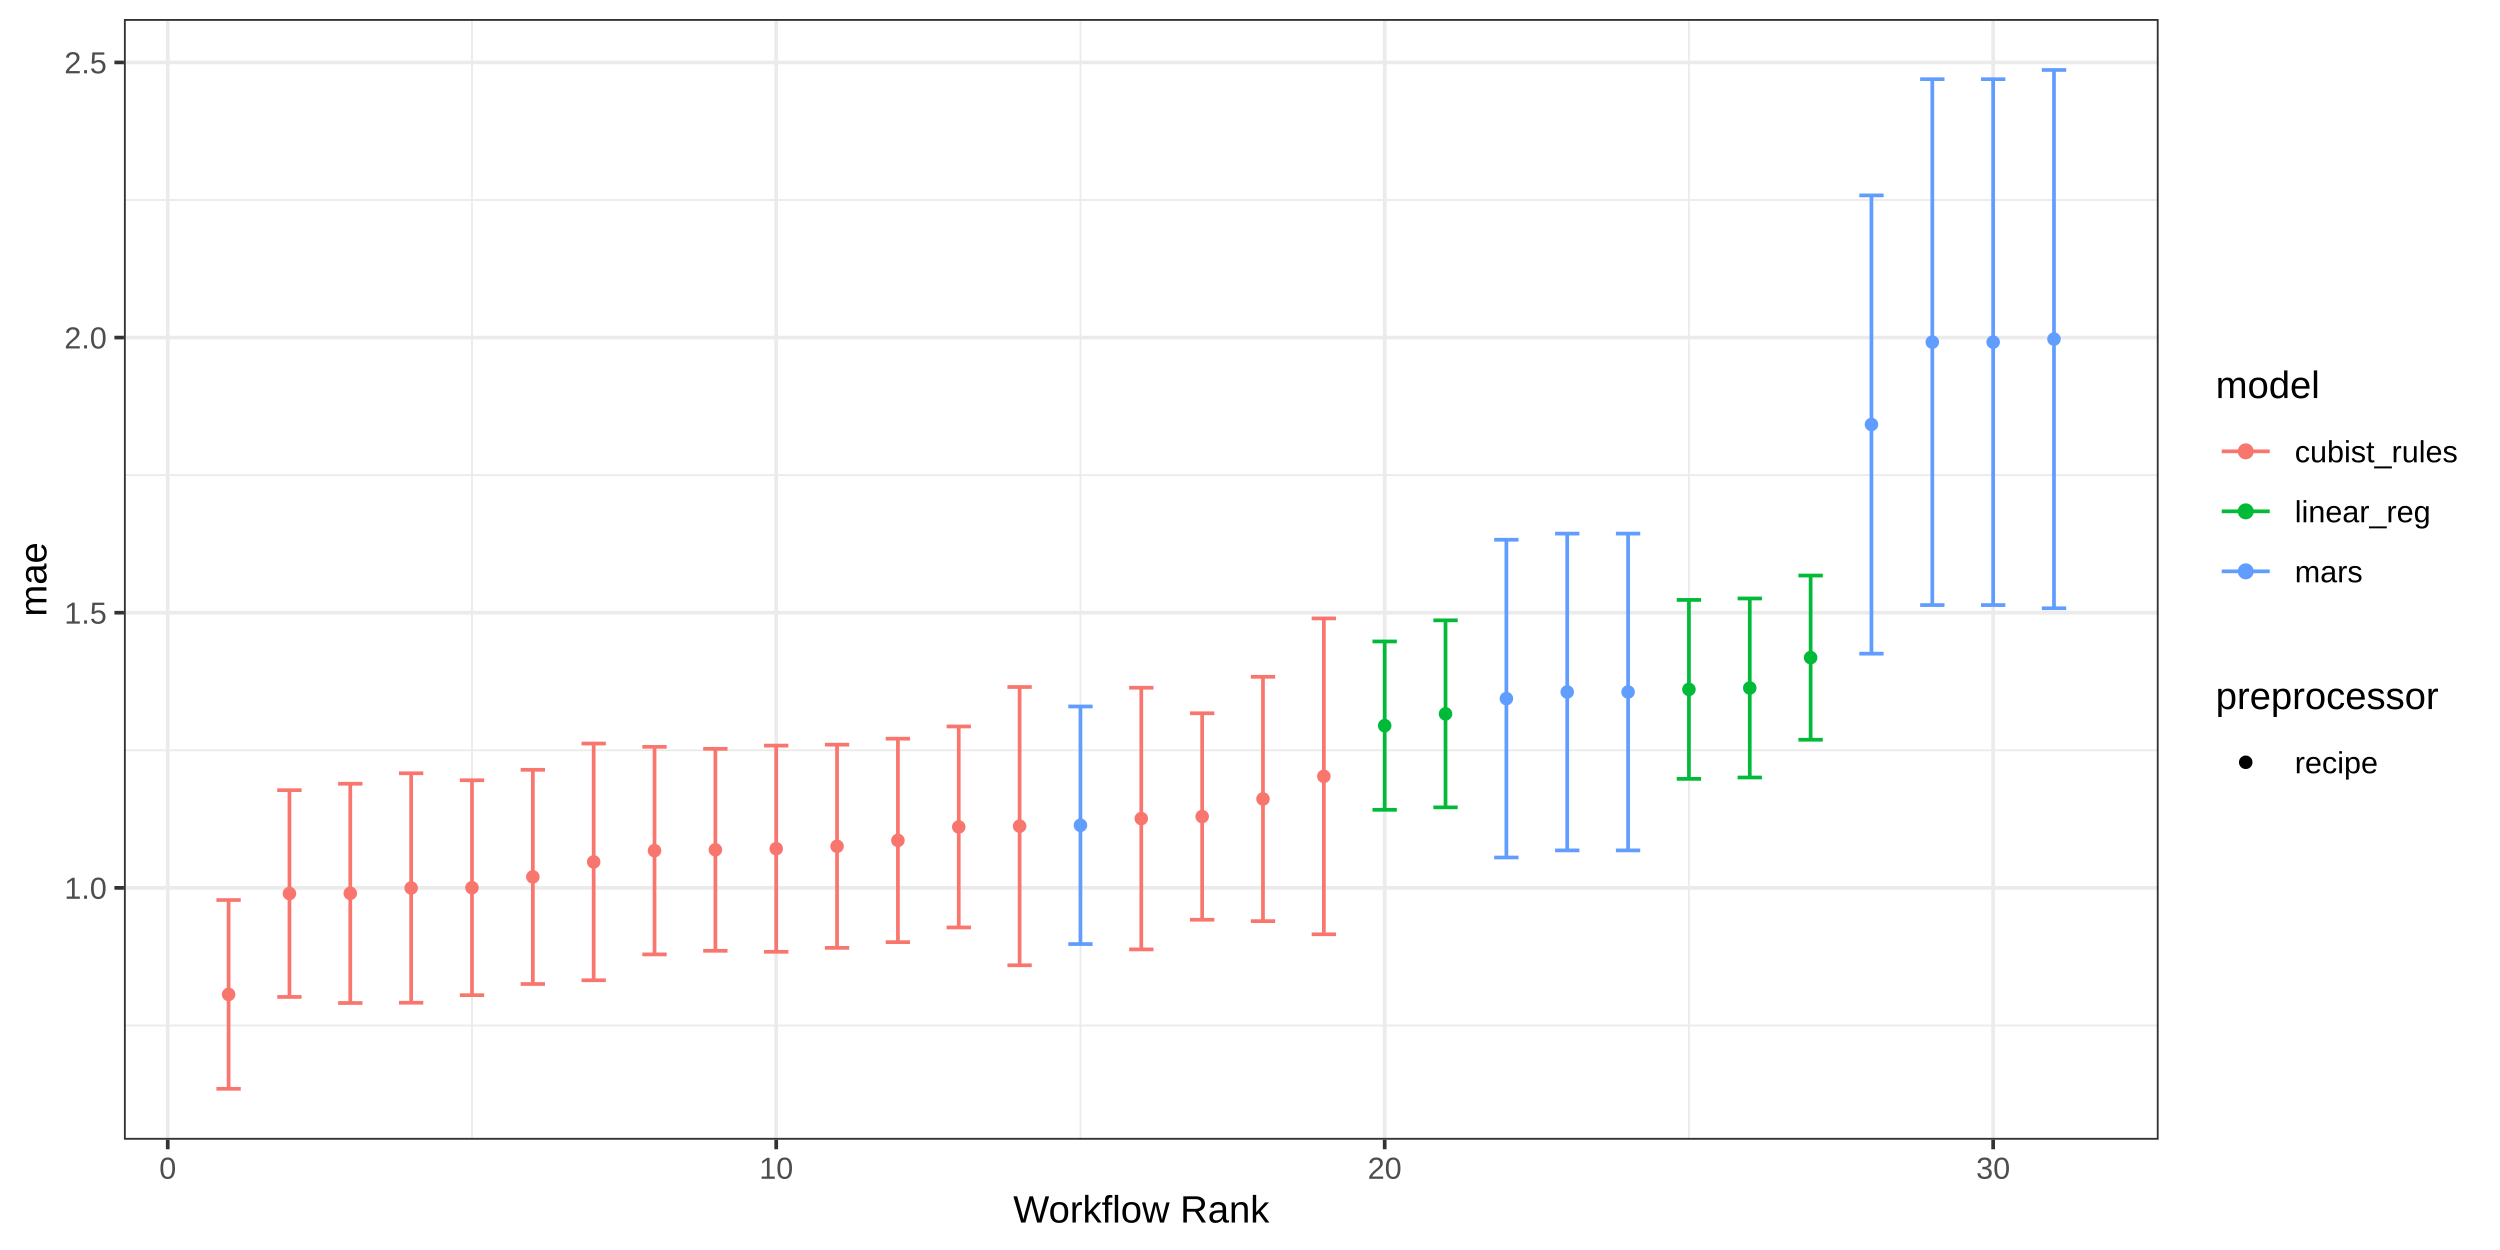
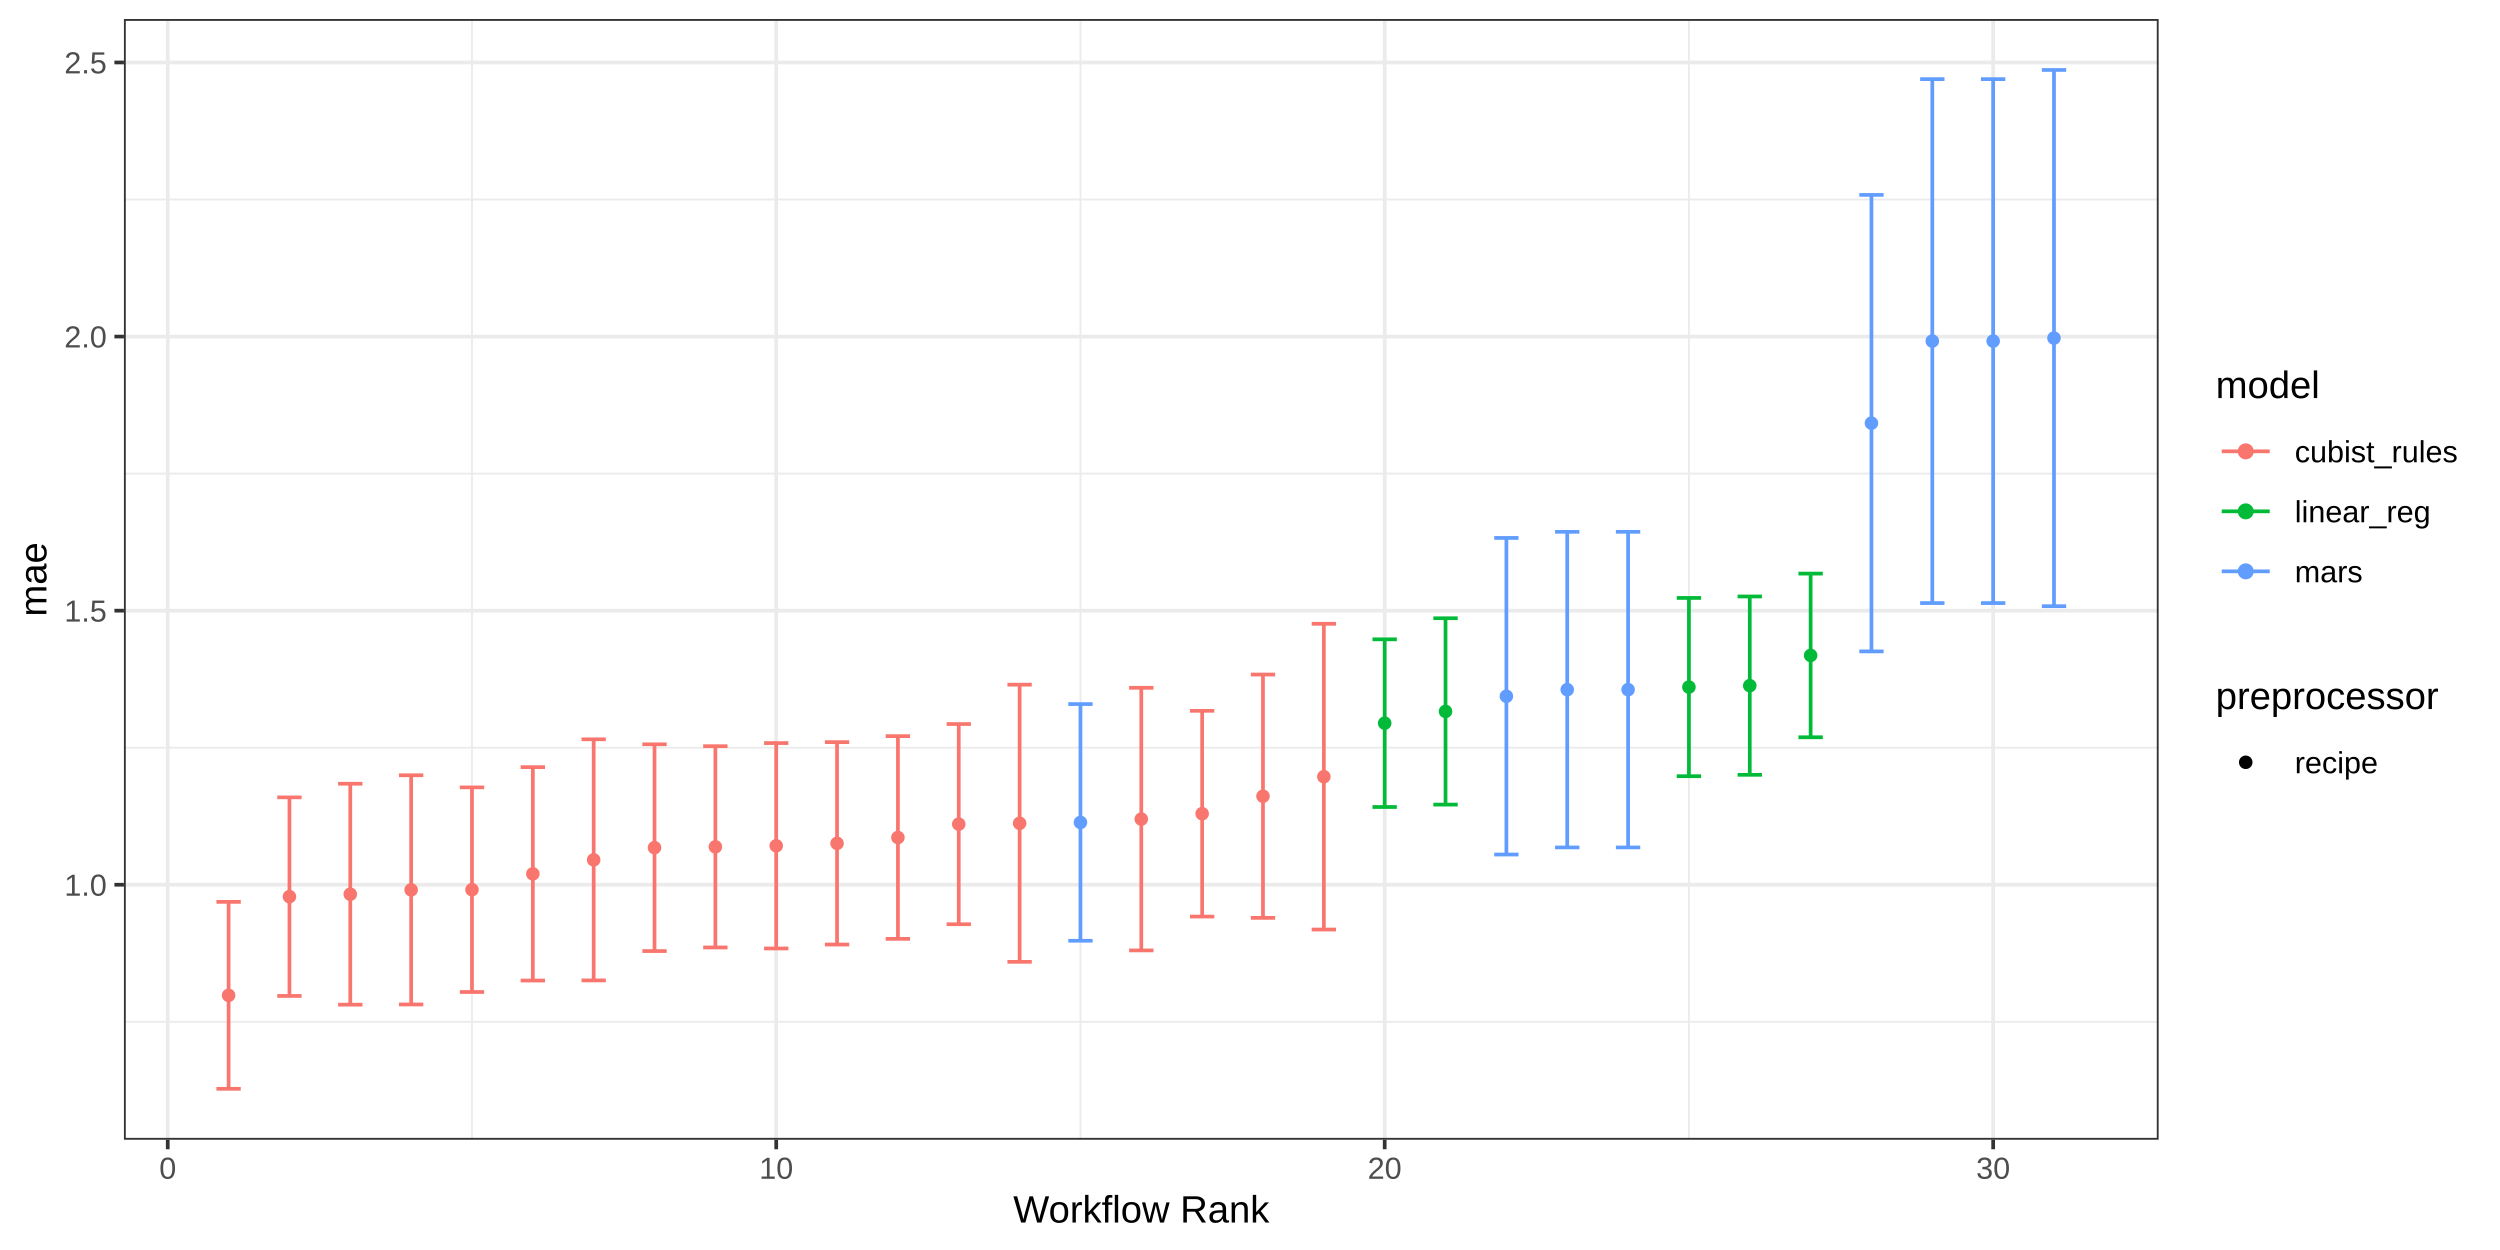
<svg xmlns="http://www.w3.org/2000/svg" class="svglite" width="720.00pt" height="360.00pt" viewBox="0 0 720.00 360.00">
  <defs>
    <style type="text/css">
    .svglite line, .svglite polyline, .svglite polygon, .svglite path, .svglite rect, .svglite circle {
      fill: none;
      stroke: #000000;
      stroke-linecap: round;
      stroke-linejoin: round;
      stroke-miterlimit: 10.00;
    }
    .svglite text {
      white-space: pre;
    }
  </style>
  </defs>
  <rect width="100%" height="100%" style="stroke: none; fill: #FFFFFF;" />
  <defs>
    <clipPath id="cpMC4wMHw3MjAuMDB8MC4wMHwzNjAuMDA=">
      <rect x="0.00" y="0.00" width="720.00" height="360.00" />
    </clipPath>
  </defs>
  <g clip-path="url(#cpMC4wMHw3MjAuMDB8MC4wMHwzNjAuMDA=)">
    <rect x="0.00" y="0.00" width="720.00" height="360.00" style="stroke-width: 1.07; stroke: #FFFFFF; fill: #FFFFFF;" />
  </g>
  <defs>
    <clipPath id="cpMzUuNjl8NjIxLjY5fDUuNDh8MzI4LjI1">
      <rect x="35.69" y="5.48" width="586.00" height="322.77" />
    </clipPath>
  </defs>
  <g clip-path="url(#cpMzUuNjl8NjIxLjY5fDUuNDh8MzI4LjI1)">
    <rect x="35.69" y="5.48" width="586.00" height="322.77" style="stroke-width: 1.07; stroke: none; fill: #FFFFFF;" />
-     <polyline points="35.69,295.33 621.69,295.33 " style="stroke-width: 0.53; stroke: #EBEBEB; stroke-linecap: butt;" />
-     <polyline points="35.69,216.08 621.69,216.08 " style="stroke-width: 0.53; stroke: #EBEBEB; stroke-linecap: butt;" />
-     <polyline points="35.69,136.84 621.69,136.84 " style="stroke-width: 0.53; stroke: #EBEBEB; stroke-linecap: butt;" />
-     <polyline points="35.69,57.60 621.69,57.60 " style="stroke-width: 0.53; stroke: #EBEBEB; stroke-linecap: butt;" />
+     <polyline points="35.69,294.29 621.69,294.29 " style="stroke-width: 0.53; stroke: #EBEBEB; stroke-linecap: butt;" />
+     <polyline points="35.69,215.34 621.69,215.34 " style="stroke-width: 0.53; stroke: #EBEBEB; stroke-linecap: butt;" />
+     <polyline points="35.69,136.40 621.69,136.40 " style="stroke-width: 0.53; stroke: #EBEBEB; stroke-linecap: butt;" />
+     <polyline points="35.69,57.46 621.69,57.46 " style="stroke-width: 0.53; stroke: #EBEBEB; stroke-linecap: butt;" />
    <polyline points="135.93,328.25 135.93,5.48 " style="stroke-width: 0.53; stroke: #EBEBEB; stroke-linecap: butt;" />
    <polyline points="311.17,328.25 311.17,5.48 " style="stroke-width: 0.53; stroke: #EBEBEB; stroke-linecap: butt;" />
    <polyline points="486.41,328.25 486.41,5.48 " style="stroke-width: 0.53; stroke: #EBEBEB; stroke-linecap: butt;" />
-     <polyline points="35.69,255.70 621.69,255.70 " style="stroke-width: 1.07; stroke: #EBEBEB; stroke-linecap: butt;" />
-     <polyline points="35.69,176.46 621.69,176.46 " style="stroke-width: 1.07; stroke: #EBEBEB; stroke-linecap: butt;" />
-     <polyline points="35.69,97.22 621.69,97.22 " style="stroke-width: 1.07; stroke: #EBEBEB; stroke-linecap: butt;" />
-     <polyline points="35.69,17.98 621.69,17.98 " style="stroke-width: 1.07; stroke: #EBEBEB; stroke-linecap: butt;" />
+     <polyline points="35.69,254.81 621.69,254.81 " style="stroke-width: 1.07; stroke: #EBEBEB; stroke-linecap: butt;" />
+     <polyline points="35.69,175.87 621.69,175.87 " style="stroke-width: 1.07; stroke: #EBEBEB; stroke-linecap: butt;" />
+     <polyline points="35.69,96.93 621.69,96.93 " style="stroke-width: 1.07; stroke: #EBEBEB; stroke-linecap: butt;" />
+     <polyline points="35.69,17.99 621.69,17.99 " style="stroke-width: 1.07; stroke: #EBEBEB; stroke-linecap: butt;" />
    <polyline points="48.31,328.25 48.31,5.48 " style="stroke-width: 1.07; stroke: #EBEBEB; stroke-linecap: butt;" />
    <polyline points="223.55,328.25 223.55,5.48 " style="stroke-width: 1.07; stroke: #EBEBEB; stroke-linecap: butt;" />
    <polyline points="398.79,328.25 398.79,5.48 " style="stroke-width: 1.07; stroke: #EBEBEB; stroke-linecap: butt;" />
    <polyline points="574.03,328.25 574.03,5.48 " style="stroke-width: 1.07; stroke: #EBEBEB; stroke-linecap: butt;" />
-     <circle cx="65.84" cy="286.39" r="1.95" style="stroke-width: 0.71; stroke: none; fill: #F8766D;" />
-     <circle cx="83.36" cy="257.34" r="1.95" style="stroke-width: 0.71; stroke: none; fill: #F8766D;" />
-     <circle cx="100.88" cy="257.28" r="1.95" style="stroke-width: 0.71; stroke: none; fill: #F8766D;" />
-     <circle cx="118.41" cy="255.74" r="1.95" style="stroke-width: 0.71; stroke: none; fill: #F8766D;" />
-     <circle cx="135.93" cy="255.66" r="1.95" style="stroke-width: 0.71; stroke: none; fill: #F8766D;" />
-     <circle cx="153.46" cy="252.54" r="1.95" style="stroke-width: 0.71; stroke: none; fill: #F8766D;" />
-     <circle cx="170.98" cy="248.23" r="1.95" style="stroke-width: 0.71; stroke: none; fill: #F8766D;" />
-     <circle cx="188.50" cy="244.98" r="1.95" style="stroke-width: 0.71; stroke: none; fill: #F8766D;" />
-     <circle cx="206.03" cy="244.74" r="1.95" style="stroke-width: 0.71; stroke: none; fill: #F8766D;" />
-     <circle cx="223.55" cy="244.43" r="1.95" style="stroke-width: 0.71; stroke: none; fill: #F8766D;" />
-     <circle cx="241.07" cy="243.73" r="1.95" style="stroke-width: 0.71; stroke: none; fill: #F8766D;" />
-     <circle cx="258.60" cy="242.04" r="1.95" style="stroke-width: 0.71; stroke: none; fill: #F8766D;" />
-     <circle cx="276.12" cy="238.17" r="1.95" style="stroke-width: 0.71; stroke: none; fill: #F8766D;" />
-     <circle cx="293.65" cy="237.93" r="1.95" style="stroke-width: 0.71; stroke: none; fill: #F8766D;" />
-     <circle cx="311.17" cy="237.68" r="1.95" style="stroke-width: 0.71; stroke: none; fill: #619CFF;" />
-     <circle cx="328.69" cy="235.75" r="1.95" style="stroke-width: 0.71; stroke: none; fill: #F8766D;" />
-     <circle cx="346.22" cy="235.16" r="1.95" style="stroke-width: 0.71; stroke: none; fill: #F8766D;" />
-     <circle cx="363.74" cy="230.10" r="1.95" style="stroke-width: 0.71; stroke: none; fill: #F8766D;" />
-     <circle cx="381.27" cy="223.59" r="1.95" style="stroke-width: 0.71; stroke: none; fill: #F8766D;" />
-     <circle cx="398.79" cy="208.99" r="1.95" style="stroke-width: 0.71; stroke: none; fill: #00BA38;" />
-     <circle cx="416.31" cy="205.59" r="1.95" style="stroke-width: 0.71; stroke: none; fill: #00BA38;" />
-     <circle cx="433.84" cy="201.20" r="1.95" style="stroke-width: 0.71; stroke: none; fill: #619CFF;" />
-     <circle cx="451.36" cy="199.29" r="1.95" style="stroke-width: 0.71; stroke: none; fill: #619CFF;" />
-     <circle cx="468.89" cy="199.29" r="1.95" style="stroke-width: 0.71; stroke: none; fill: #619CFF;" />
-     <circle cx="486.41" cy="198.55" r="1.95" style="stroke-width: 0.71; stroke: none; fill: #00BA38;" />
-     <circle cx="503.93" cy="198.14" r="1.95" style="stroke-width: 0.71; stroke: none; fill: #00BA38;" />
-     <circle cx="521.46" cy="189.40" r="1.95" style="stroke-width: 0.71; stroke: none; fill: #00BA38;" />
-     <circle cx="538.98" cy="122.26" r="1.95" style="stroke-width: 0.71; stroke: none; fill: #619CFF;" />
-     <circle cx="556.50" cy="98.53" r="1.95" style="stroke-width: 0.71; stroke: none; fill: #619CFF;" />
-     <circle cx="574.03" cy="98.53" r="1.95" style="stroke-width: 0.71; stroke: none; fill: #619CFF;" />
-     <circle cx="591.55" cy="97.66" r="1.95" style="stroke-width: 0.71; stroke: none; fill: #619CFF;" />
-     <polyline points="62.33,259.21 69.34,259.21 " style="stroke-width: 1.07; stroke: #F8766D; stroke-linecap: butt;" />
-     <polyline points="65.84,259.21 65.84,313.58 " style="stroke-width: 1.07; stroke: #F8766D; stroke-linecap: butt;" />
+     <circle cx="65.84" cy="286.66" r="1.95" style="stroke-width: 0.71; stroke: none; fill: #F8766D;" />
+     <circle cx="83.36" cy="258.24" r="1.95" style="stroke-width: 0.71; stroke: none; fill: #F8766D;" />
+     <circle cx="100.88" cy="257.53" r="1.95" style="stroke-width: 0.71; stroke: none; fill: #F8766D;" />
+     <circle cx="118.41" cy="256.28" r="1.95" style="stroke-width: 0.71; stroke: none; fill: #F8766D;" />
+     <circle cx="135.93" cy="256.23" r="1.95" style="stroke-width: 0.71; stroke: none; fill: #F8766D;" />
+     <circle cx="153.46" cy="251.67" r="1.95" style="stroke-width: 0.71; stroke: none; fill: #F8766D;" />
+     <circle cx="170.98" cy="247.63" r="1.95" style="stroke-width: 0.71; stroke: none; fill: #F8766D;" />
+     <circle cx="188.50" cy="244.13" r="1.95" style="stroke-width: 0.71; stroke: none; fill: #F8766D;" />
+     <circle cx="206.03" cy="243.89" r="1.95" style="stroke-width: 0.71; stroke: none; fill: #F8766D;" />
+     <circle cx="223.55" cy="243.59" r="1.95" style="stroke-width: 0.71; stroke: none; fill: #F8766D;" />
+     <circle cx="241.07" cy="242.88" r="1.95" style="stroke-width: 0.71; stroke: none; fill: #F8766D;" />
+     <circle cx="258.60" cy="241.20" r="1.95" style="stroke-width: 0.71; stroke: none; fill: #F8766D;" />
+     <circle cx="276.12" cy="237.35" r="1.95" style="stroke-width: 0.71; stroke: none; fill: #F8766D;" />
+     <circle cx="293.65" cy="237.10" r="1.95" style="stroke-width: 0.71; stroke: none; fill: #F8766D;" />
+     <circle cx="311.17" cy="236.86" r="1.95" style="stroke-width: 0.71; stroke: none; fill: #619CFF;" />
+     <circle cx="328.69" cy="235.90" r="1.95" style="stroke-width: 0.71; stroke: none; fill: #F8766D;" />
+     <circle cx="346.22" cy="234.34" r="1.95" style="stroke-width: 0.71; stroke: none; fill: #F8766D;" />
+     <circle cx="363.74" cy="229.31" r="1.95" style="stroke-width: 0.71; stroke: none; fill: #F8766D;" />
+     <circle cx="381.27" cy="223.69" r="1.95" style="stroke-width: 0.71; stroke: none; fill: #F8766D;" />
+     <circle cx="398.79" cy="208.27" r="1.95" style="stroke-width: 0.71; stroke: none; fill: #00BA38;" />
+     <circle cx="416.31" cy="204.89" r="1.95" style="stroke-width: 0.71; stroke: none; fill: #00BA38;" />
+     <circle cx="433.84" cy="200.52" r="1.95" style="stroke-width: 0.71; stroke: none; fill: #619CFF;" />
+     <circle cx="451.36" cy="198.62" r="1.95" style="stroke-width: 0.71; stroke: none; fill: #619CFF;" />
+     <circle cx="468.89" cy="198.62" r="1.95" style="stroke-width: 0.71; stroke: none; fill: #619CFF;" />
+     <circle cx="486.41" cy="197.88" r="1.95" style="stroke-width: 0.71; stroke: none; fill: #00BA38;" />
+     <circle cx="503.93" cy="197.47" r="1.95" style="stroke-width: 0.71; stroke: none; fill: #00BA38;" />
+     <circle cx="521.46" cy="188.76" r="1.95" style="stroke-width: 0.71; stroke: none; fill: #00BA38;" />
+     <circle cx="538.98" cy="121.87" r="1.95" style="stroke-width: 0.71; stroke: none; fill: #619CFF;" />
+     <circle cx="556.50" cy="98.23" r="1.95" style="stroke-width: 0.71; stroke: none; fill: #619CFF;" />
+     <circle cx="574.03" cy="98.23" r="1.95" style="stroke-width: 0.71; stroke: none; fill: #619CFF;" />
+     <circle cx="591.55" cy="97.37" r="1.95" style="stroke-width: 0.71; stroke: none; fill: #619CFF;" />
+     <polyline points="62.33,259.74 69.34,259.74 " style="stroke-width: 1.07; stroke: #F8766D; stroke-linecap: butt;" />
+     <polyline points="65.84,259.74 65.84,313.58 " style="stroke-width: 1.07; stroke: #F8766D; stroke-linecap: butt;" />
    <polyline points="62.33,313.58 69.34,313.58 " style="stroke-width: 1.07; stroke: #F8766D; stroke-linecap: butt;" />
-     <polyline points="79.85,227.57 86.86,227.57 " style="stroke-width: 1.07; stroke: #F8766D; stroke-linecap: butt;" />
-     <polyline points="83.36,227.57 83.36,287.11 " style="stroke-width: 1.07; stroke: #F8766D; stroke-linecap: butt;" />
-     <polyline points="79.85,287.11 86.86,287.11 " style="stroke-width: 1.07; stroke: #F8766D; stroke-linecap: butt;" />
+     <polyline points="79.85,229.64 86.86,229.64 " style="stroke-width: 1.07; stroke: #F8766D; stroke-linecap: butt;" />
+     <polyline points="83.36,229.64 83.36,286.83 " style="stroke-width: 1.07; stroke: #F8766D; stroke-linecap: butt;" />
+     <polyline points="79.85,286.83 86.86,286.83 " style="stroke-width: 1.07; stroke: #F8766D; stroke-linecap: butt;" />
    <polyline points="97.38,225.71 104.39,225.71 " style="stroke-width: 1.07; stroke: #F8766D; stroke-linecap: butt;" />
-     <polyline points="100.88,225.71 100.88,288.86 " style="stroke-width: 1.07; stroke: #F8766D; stroke-linecap: butt;" />
-     <polyline points="97.38,288.86 104.39,288.86 " style="stroke-width: 1.07; stroke: #F8766D; stroke-linecap: butt;" />
-     <polyline points="114.90,222.70 121.91,222.70 " style="stroke-width: 1.07; stroke: #F8766D; stroke-linecap: butt;" />
-     <polyline points="118.41,222.70 118.41,288.79 " style="stroke-width: 1.07; stroke: #F8766D; stroke-linecap: butt;" />
-     <polyline points="114.90,288.79 121.91,288.79 " style="stroke-width: 1.07; stroke: #F8766D; stroke-linecap: butt;" />
-     <polyline points="132.43,224.71 139.44,224.71 " style="stroke-width: 1.07; stroke: #F8766D; stroke-linecap: butt;" />
-     <polyline points="135.93,224.71 135.93,286.61 " style="stroke-width: 1.07; stroke: #F8766D; stroke-linecap: butt;" />
-     <polyline points="132.43,286.61 139.44,286.61 " style="stroke-width: 1.07; stroke: #F8766D; stroke-linecap: butt;" />
-     <polyline points="149.95,221.70 156.96,221.70 " style="stroke-width: 1.07; stroke: #F8766D; stroke-linecap: butt;" />
-     <polyline points="153.46,221.70 153.46,283.39 " style="stroke-width: 1.07; stroke: #F8766D; stroke-linecap: butt;" />
-     <polyline points="149.95,283.39 156.96,283.39 " style="stroke-width: 1.07; stroke: #F8766D; stroke-linecap: butt;" />
-     <polyline points="167.47,214.14 174.48,214.14 " style="stroke-width: 1.07; stroke: #F8766D; stroke-linecap: butt;" />
-     <polyline points="170.98,214.14 170.98,282.31 " style="stroke-width: 1.07; stroke: #F8766D; stroke-linecap: butt;" />
-     <polyline points="167.47,282.31 174.48,282.31 " style="stroke-width: 1.07; stroke: #F8766D; stroke-linecap: butt;" />
-     <polyline points="185.00,215.09 192.01,215.09 " style="stroke-width: 1.07; stroke: #F8766D; stroke-linecap: butt;" />
-     <polyline points="188.50,215.09 188.50,274.86 " style="stroke-width: 1.07; stroke: #F8766D; stroke-linecap: butt;" />
-     <polyline points="185.00,274.86 192.01,274.86 " style="stroke-width: 1.07; stroke: #F8766D; stroke-linecap: butt;" />
-     <polyline points="202.52,215.65 209.53,215.65 " style="stroke-width: 1.07; stroke: #F8766D; stroke-linecap: butt;" />
-     <polyline points="206.03,215.65 206.03,273.83 " style="stroke-width: 1.07; stroke: #F8766D; stroke-linecap: butt;" />
-     <polyline points="202.52,273.83 209.53,273.83 " style="stroke-width: 1.07; stroke: #F8766D; stroke-linecap: butt;" />
-     <polyline points="220.05,214.74 227.06,214.74 " style="stroke-width: 1.07; stroke: #F8766D; stroke-linecap: butt;" />
-     <polyline points="223.55,214.74 223.55,274.12 " style="stroke-width: 1.07; stroke: #F8766D; stroke-linecap: butt;" />
-     <polyline points="220.05,274.12 227.06,274.12 " style="stroke-width: 1.07; stroke: #F8766D; stroke-linecap: butt;" />
-     <polyline points="237.57,214.47 244.58,214.47 " style="stroke-width: 1.07; stroke: #F8766D; stroke-linecap: butt;" />
-     <polyline points="241.07,214.47 241.07,272.98 " style="stroke-width: 1.07; stroke: #F8766D; stroke-linecap: butt;" />
-     <polyline points="237.57,272.98 244.58,272.98 " style="stroke-width: 1.07; stroke: #F8766D; stroke-linecap: butt;" />
-     <polyline points="255.09,212.74 262.10,212.74 " style="stroke-width: 1.07; stroke: #F8766D; stroke-linecap: butt;" />
-     <polyline points="258.60,212.74 258.60,271.34 " style="stroke-width: 1.07; stroke: #F8766D; stroke-linecap: butt;" />
-     <polyline points="255.09,271.34 262.10,271.34 " style="stroke-width: 1.07; stroke: #F8766D; stroke-linecap: butt;" />
-     <polyline points="272.62,209.23 279.63,209.23 " style="stroke-width: 1.07; stroke: #F8766D; stroke-linecap: butt;" />
-     <polyline points="276.12,209.23 276.12,267.11 " style="stroke-width: 1.07; stroke: #F8766D; stroke-linecap: butt;" />
-     <polyline points="272.62,267.11 279.63,267.11 " style="stroke-width: 1.07; stroke: #F8766D; stroke-linecap: butt;" />
-     <polyline points="290.14,197.86 297.15,197.86 " style="stroke-width: 1.07; stroke: #F8766D; stroke-linecap: butt;" />
-     <polyline points="293.65,197.86 293.65,277.99 " style="stroke-width: 1.07; stroke: #F8766D; stroke-linecap: butt;" />
-     <polyline points="290.14,277.99 297.15,277.99 " style="stroke-width: 1.07; stroke: #F8766D; stroke-linecap: butt;" />
-     <polyline points="307.67,203.47 314.67,203.47 " style="stroke-width: 1.07; stroke: #619CFF; stroke-linecap: butt;" />
-     <polyline points="311.17,203.47 311.17,271.89 " style="stroke-width: 1.07; stroke: #619CFF; stroke-linecap: butt;" />
-     <polyline points="307.67,271.89 314.67,271.89 " style="stroke-width: 1.07; stroke: #619CFF; stroke-linecap: butt;" />
-     <polyline points="325.19,198.07 332.20,198.07 " style="stroke-width: 1.07; stroke: #F8766D; stroke-linecap: butt;" />
-     <polyline points="328.69,198.07 328.69,273.43 " style="stroke-width: 1.07; stroke: #F8766D; stroke-linecap: butt;" />
-     <polyline points="325.19,273.43 332.20,273.43 " style="stroke-width: 1.07; stroke: #F8766D; stroke-linecap: butt;" />
-     <polyline points="342.71,205.42 349.72,205.42 " style="stroke-width: 1.07; stroke: #F8766D; stroke-linecap: butt;" />
-     <polyline points="346.22,205.42 346.22,264.89 " style="stroke-width: 1.07; stroke: #F8766D; stroke-linecap: butt;" />
-     <polyline points="342.71,264.89 349.72,264.89 " style="stroke-width: 1.07; stroke: #F8766D; stroke-linecap: butt;" />
-     <polyline points="360.24,194.92 367.25,194.92 " style="stroke-width: 1.07; stroke: #F8766D; stroke-linecap: butt;" />
-     <polyline points="363.74,194.92 363.74,265.28 " style="stroke-width: 1.07; stroke: #F8766D; stroke-linecap: butt;" />
-     <polyline points="360.24,265.28 367.25,265.28 " style="stroke-width: 1.07; stroke: #F8766D; stroke-linecap: butt;" />
-     <polyline points="377.76,178.10 384.77,178.10 " style="stroke-width: 1.07; stroke: #F8766D; stroke-linecap: butt;" />
-     <polyline points="381.27,178.10 381.27,269.08 " style="stroke-width: 1.07; stroke: #F8766D; stroke-linecap: butt;" />
-     <polyline points="377.76,269.08 384.77,269.08 " style="stroke-width: 1.07; stroke: #F8766D; stroke-linecap: butt;" />
-     <polyline points="395.28,184.75 402.29,184.75 " style="stroke-width: 1.07; stroke: #00BA38; stroke-linecap: butt;" />
-     <polyline points="398.79,184.75 398.79,233.22 " style="stroke-width: 1.07; stroke: #00BA38; stroke-linecap: butt;" />
-     <polyline points="395.28,233.22 402.29,233.22 " style="stroke-width: 1.07; stroke: #00BA38; stroke-linecap: butt;" />
-     <polyline points="412.81,178.65 419.82,178.65 " style="stroke-width: 1.07; stroke: #00BA38; stroke-linecap: butt;" />
-     <polyline points="416.31,178.65 416.31,232.52 " style="stroke-width: 1.07; stroke: #00BA38; stroke-linecap: butt;" />
-     <polyline points="412.81,232.52 419.82,232.52 " style="stroke-width: 1.07; stroke: #00BA38; stroke-linecap: butt;" />
-     <polyline points="430.33,155.44 437.34,155.44 " style="stroke-width: 1.07; stroke: #619CFF; stroke-linecap: butt;" />
-     <polyline points="433.84,155.44 433.84,246.96 " style="stroke-width: 1.07; stroke: #619CFF; stroke-linecap: butt;" />
-     <polyline points="430.33,246.96 437.34,246.96 " style="stroke-width: 1.07; stroke: #619CFF; stroke-linecap: butt;" />
-     <polyline points="447.86,153.68 454.87,153.68 " style="stroke-width: 1.07; stroke: #619CFF; stroke-linecap: butt;" />
-     <polyline points="451.36,153.68 451.36,244.91 " style="stroke-width: 1.07; stroke: #619CFF; stroke-linecap: butt;" />
-     <polyline points="447.86,244.91 454.87,244.91 " style="stroke-width: 1.07; stroke: #619CFF; stroke-linecap: butt;" />
-     <polyline points="465.38,153.68 472.39,153.68 " style="stroke-width: 1.07; stroke: #619CFF; stroke-linecap: butt;" />
-     <polyline points="468.89,153.68 468.89,244.91 " style="stroke-width: 1.07; stroke: #619CFF; stroke-linecap: butt;" />
-     <polyline points="465.38,244.91 472.39,244.91 " style="stroke-width: 1.07; stroke: #619CFF; stroke-linecap: butt;" />
-     <polyline points="482.90,172.78 489.91,172.78 " style="stroke-width: 1.07; stroke: #00BA38; stroke-linecap: butt;" />
-     <polyline points="486.41,172.78 486.41,224.32 " style="stroke-width: 1.07; stroke: #00BA38; stroke-linecap: butt;" />
-     <polyline points="482.90,224.32 489.91,224.32 " style="stroke-width: 1.07; stroke: #00BA38; stroke-linecap: butt;" />
-     <polyline points="500.43,172.36 507.44,172.36 " style="stroke-width: 1.07; stroke: #00BA38; stroke-linecap: butt;" />
-     <polyline points="503.93,172.36 503.93,223.92 " style="stroke-width: 1.07; stroke: #00BA38; stroke-linecap: butt;" />
-     <polyline points="500.43,223.92 507.44,223.92 " style="stroke-width: 1.07; stroke: #00BA38; stroke-linecap: butt;" />
-     <polyline points="517.95,165.75 524.96,165.75 " style="stroke-width: 1.07; stroke: #00BA38; stroke-linecap: butt;" />
-     <polyline points="521.46,165.75 521.46,213.05 " style="stroke-width: 1.07; stroke: #00BA38; stroke-linecap: butt;" />
-     <polyline points="517.95,213.05 524.96,213.05 " style="stroke-width: 1.07; stroke: #00BA38; stroke-linecap: butt;" />
-     <polyline points="535.48,56.27 542.49,56.27 " style="stroke-width: 1.07; stroke: #619CFF; stroke-linecap: butt;" />
-     <polyline points="538.98,56.27 538.98,188.25 " style="stroke-width: 1.07; stroke: #619CFF; stroke-linecap: butt;" />
-     <polyline points="535.48,188.25 542.49,188.25 " style="stroke-width: 1.07; stroke: #619CFF; stroke-linecap: butt;" />
-     <polyline points="553.00,22.80 560.01,22.80 " style="stroke-width: 1.07; stroke: #619CFF; stroke-linecap: butt;" />
-     <polyline points="556.50,22.80 556.50,174.26 " style="stroke-width: 1.07; stroke: #619CFF; stroke-linecap: butt;" />
-     <polyline points="553.00,174.26 560.01,174.26 " style="stroke-width: 1.07; stroke: #619CFF; stroke-linecap: butt;" />
-     <polyline points="570.52,22.80 577.53,22.80 " style="stroke-width: 1.07; stroke: #619CFF; stroke-linecap: butt;" />
-     <polyline points="574.03,22.80 574.03,174.26 " style="stroke-width: 1.07; stroke: #619CFF; stroke-linecap: butt;" />
-     <polyline points="570.52,174.26 577.53,174.26 " style="stroke-width: 1.07; stroke: #619CFF; stroke-linecap: butt;" />
+     <polyline points="100.88,225.71 100.88,289.34 " style="stroke-width: 1.07; stroke: #F8766D; stroke-linecap: butt;" />
+     <polyline points="97.38,289.34 104.39,289.34 " style="stroke-width: 1.07; stroke: #F8766D; stroke-linecap: butt;" />
+     <polyline points="114.90,223.28 121.91,223.28 " style="stroke-width: 1.07; stroke: #F8766D; stroke-linecap: butt;" />
+     <polyline points="118.41,223.28 118.41,289.28 " style="stroke-width: 1.07; stroke: #F8766D; stroke-linecap: butt;" />
+     <polyline points="114.90,289.28 121.91,289.28 " style="stroke-width: 1.07; stroke: #F8766D; stroke-linecap: butt;" />
+     <polyline points="132.43,226.76 139.44,226.76 " style="stroke-width: 1.07; stroke: #F8766D; stroke-linecap: butt;" />
+     <polyline points="135.93,226.76 135.93,285.69 " style="stroke-width: 1.07; stroke: #F8766D; stroke-linecap: butt;" />
+     <polyline points="132.43,285.69 139.44,285.69 " style="stroke-width: 1.07; stroke: #F8766D; stroke-linecap: butt;" />
+     <polyline points="149.95,220.94 156.96,220.94 " style="stroke-width: 1.07; stroke: #F8766D; stroke-linecap: butt;" />
+     <polyline points="153.46,220.94 153.46,282.39 " style="stroke-width: 1.07; stroke: #F8766D; stroke-linecap: butt;" />
+     <polyline points="149.95,282.39 156.96,282.39 " style="stroke-width: 1.07; stroke: #F8766D; stroke-linecap: butt;" />
+     <polyline points="167.47,212.92 174.48,212.92 " style="stroke-width: 1.07; stroke: #F8766D; stroke-linecap: butt;" />
+     <polyline points="170.98,212.92 170.98,282.35 " style="stroke-width: 1.07; stroke: #F8766D; stroke-linecap: butt;" />
+     <polyline points="167.47,282.35 174.48,282.35 " style="stroke-width: 1.07; stroke: #F8766D; stroke-linecap: butt;" />
+     <polyline points="185.00,214.36 192.01,214.36 " style="stroke-width: 1.07; stroke: #F8766D; stroke-linecap: butt;" />
+     <polyline points="188.50,214.36 188.50,273.90 " style="stroke-width: 1.07; stroke: #F8766D; stroke-linecap: butt;" />
+     <polyline points="185.00,273.90 192.01,273.90 " style="stroke-width: 1.07; stroke: #F8766D; stroke-linecap: butt;" />
+     <polyline points="202.52,214.91 209.53,214.91 " style="stroke-width: 1.07; stroke: #F8766D; stroke-linecap: butt;" />
+     <polyline points="206.03,214.91 206.03,272.87 " style="stroke-width: 1.07; stroke: #F8766D; stroke-linecap: butt;" />
+     <polyline points="202.52,272.87 209.53,272.87 " style="stroke-width: 1.07; stroke: #F8766D; stroke-linecap: butt;" />
+     <polyline points="220.05,214.01 227.06,214.01 " style="stroke-width: 1.07; stroke: #F8766D; stroke-linecap: butt;" />
+     <polyline points="223.55,214.01 223.55,273.16 " style="stroke-width: 1.07; stroke: #F8766D; stroke-linecap: butt;" />
+     <polyline points="220.05,273.16 227.06,273.16 " style="stroke-width: 1.07; stroke: #F8766D; stroke-linecap: butt;" />
+     <polyline points="237.57,213.74 244.58,213.74 " style="stroke-width: 1.07; stroke: #F8766D; stroke-linecap: butt;" />
+     <polyline points="241.07,213.74 241.07,272.02 " style="stroke-width: 1.07; stroke: #F8766D; stroke-linecap: butt;" />
+     <polyline points="237.57,272.02 244.58,272.02 " style="stroke-width: 1.07; stroke: #F8766D; stroke-linecap: butt;" />
+     <polyline points="255.09,212.01 262.10,212.01 " style="stroke-width: 1.07; stroke: #F8766D; stroke-linecap: butt;" />
+     <polyline points="258.60,212.01 258.60,270.39 " style="stroke-width: 1.07; stroke: #F8766D; stroke-linecap: butt;" />
+     <polyline points="255.09,270.39 262.10,270.39 " style="stroke-width: 1.07; stroke: #F8766D; stroke-linecap: butt;" />
+     <polyline points="272.62,208.52 279.63,208.52 " style="stroke-width: 1.07; stroke: #F8766D; stroke-linecap: butt;" />
+     <polyline points="276.12,208.52 276.12,266.18 " style="stroke-width: 1.07; stroke: #F8766D; stroke-linecap: butt;" />
+     <polyline points="272.62,266.18 279.63,266.18 " style="stroke-width: 1.07; stroke: #F8766D; stroke-linecap: butt;" />
+     <polyline points="290.14,197.19 297.15,197.19 " style="stroke-width: 1.07; stroke: #F8766D; stroke-linecap: butt;" />
+     <polyline points="293.65,197.19 293.65,277.01 " style="stroke-width: 1.07; stroke: #F8766D; stroke-linecap: butt;" />
+     <polyline points="290.14,277.01 297.15,277.01 " style="stroke-width: 1.07; stroke: #F8766D; stroke-linecap: butt;" />
+     <polyline points="307.67,202.77 314.67,202.77 " style="stroke-width: 1.07; stroke: #619CFF; stroke-linecap: butt;" />
+     <polyline points="311.17,202.77 311.17,270.94 " style="stroke-width: 1.07; stroke: #619CFF; stroke-linecap: butt;" />
+     <polyline points="307.67,270.94 314.67,270.94 " style="stroke-width: 1.07; stroke: #619CFF; stroke-linecap: butt;" />
+     <polyline points="325.19,198.08 332.20,198.08 " style="stroke-width: 1.07; stroke: #F8766D; stroke-linecap: butt;" />
+     <polyline points="328.69,198.08 328.69,273.72 " style="stroke-width: 1.07; stroke: #F8766D; stroke-linecap: butt;" />
+     <polyline points="325.19,273.72 332.20,273.72 " style="stroke-width: 1.07; stroke: #F8766D; stroke-linecap: butt;" />
+     <polyline points="342.71,204.72 349.72,204.72 " style="stroke-width: 1.07; stroke: #F8766D; stroke-linecap: butt;" />
+     <polyline points="346.22,204.72 346.22,263.97 " style="stroke-width: 1.07; stroke: #F8766D; stroke-linecap: butt;" />
+     <polyline points="342.71,263.97 349.72,263.97 " style="stroke-width: 1.07; stroke: #F8766D; stroke-linecap: butt;" />
+     <polyline points="360.24,194.26 367.25,194.26 " style="stroke-width: 1.07; stroke: #F8766D; stroke-linecap: butt;" />
+     <polyline points="363.74,194.26 363.74,264.35 " style="stroke-width: 1.07; stroke: #F8766D; stroke-linecap: butt;" />
+     <polyline points="360.24,264.35 367.25,264.35 " style="stroke-width: 1.07; stroke: #F8766D; stroke-linecap: butt;" />
+     <polyline points="377.76,179.66 384.77,179.66 " style="stroke-width: 1.07; stroke: #F8766D; stroke-linecap: butt;" />
+     <polyline points="381.27,179.66 381.27,267.71 " style="stroke-width: 1.07; stroke: #F8766D; stroke-linecap: butt;" />
+     <polyline points="377.76,267.71 384.77,267.71 " style="stroke-width: 1.07; stroke: #F8766D; stroke-linecap: butt;" />
+     <polyline points="395.28,184.13 402.29,184.13 " style="stroke-width: 1.07; stroke: #00BA38; stroke-linecap: butt;" />
+     <polyline points="398.79,184.13 398.79,232.42 " style="stroke-width: 1.07; stroke: #00BA38; stroke-linecap: butt;" />
+     <polyline points="395.28,232.42 402.29,232.42 " style="stroke-width: 1.07; stroke: #00BA38; stroke-linecap: butt;" />
+     <polyline points="412.81,178.05 419.82,178.05 " style="stroke-width: 1.07; stroke: #00BA38; stroke-linecap: butt;" />
+     <polyline points="416.31,178.05 416.31,231.72 " style="stroke-width: 1.07; stroke: #00BA38; stroke-linecap: butt;" />
+     <polyline points="412.81,231.72 419.82,231.72 " style="stroke-width: 1.07; stroke: #00BA38; stroke-linecap: butt;" />
+     <polyline points="430.33,154.93 437.34,154.93 " style="stroke-width: 1.07; stroke: #619CFF; stroke-linecap: butt;" />
+     <polyline points="433.84,154.93 433.84,246.10 " style="stroke-width: 1.07; stroke: #619CFF; stroke-linecap: butt;" />
+     <polyline points="430.33,246.10 437.34,246.10 " style="stroke-width: 1.07; stroke: #619CFF; stroke-linecap: butt;" />
+     <polyline points="447.86,153.17 454.87,153.17 " style="stroke-width: 1.07; stroke: #619CFF; stroke-linecap: butt;" />
+     <polyline points="451.36,153.17 451.36,244.06 " style="stroke-width: 1.07; stroke: #619CFF; stroke-linecap: butt;" />
+     <polyline points="447.86,244.06 454.87,244.06 " style="stroke-width: 1.07; stroke: #619CFF; stroke-linecap: butt;" />
+     <polyline points="465.38,153.17 472.39,153.17 " style="stroke-width: 1.07; stroke: #619CFF; stroke-linecap: butt;" />
+     <polyline points="468.89,153.17 468.89,244.06 " style="stroke-width: 1.07; stroke: #619CFF; stroke-linecap: butt;" />
+     <polyline points="465.38,244.06 472.39,244.06 " style="stroke-width: 1.07; stroke: #619CFF; stroke-linecap: butt;" />
+     <polyline points="482.90,172.20 489.91,172.20 " style="stroke-width: 1.07; stroke: #00BA38; stroke-linecap: butt;" />
+     <polyline points="486.41,172.20 486.41,223.55 " style="stroke-width: 1.07; stroke: #00BA38; stroke-linecap: butt;" />
+     <polyline points="482.90,223.55 489.91,223.55 " style="stroke-width: 1.07; stroke: #00BA38; stroke-linecap: butt;" />
+     <polyline points="500.43,171.78 507.44,171.78 " style="stroke-width: 1.07; stroke: #00BA38; stroke-linecap: butt;" />
+     <polyline points="503.93,171.78 503.93,223.15 " style="stroke-width: 1.07; stroke: #00BA38; stroke-linecap: butt;" />
+     <polyline points="500.43,223.15 507.44,223.15 " style="stroke-width: 1.07; stroke: #00BA38; stroke-linecap: butt;" />
+     <polyline points="517.95,165.20 524.96,165.20 " style="stroke-width: 1.07; stroke: #00BA38; stroke-linecap: butt;" />
+     <polyline points="521.46,165.20 521.46,212.33 " style="stroke-width: 1.07; stroke: #00BA38; stroke-linecap: butt;" />
+     <polyline points="517.95,212.33 524.96,212.33 " style="stroke-width: 1.07; stroke: #00BA38; stroke-linecap: butt;" />
+     <polyline points="535.48,56.13 542.49,56.13 " style="stroke-width: 1.07; stroke: #619CFF; stroke-linecap: butt;" />
+     <polyline points="538.98,56.13 538.98,187.61 " style="stroke-width: 1.07; stroke: #619CFF; stroke-linecap: butt;" />
+     <polyline points="535.48,187.61 542.49,187.61 " style="stroke-width: 1.07; stroke: #619CFF; stroke-linecap: butt;" />
+     <polyline points="553.00,22.79 560.01,22.79 " style="stroke-width: 1.07; stroke: #619CFF; stroke-linecap: butt;" />
+     <polyline points="556.50,22.79 556.50,173.68 " style="stroke-width: 1.07; stroke: #619CFF; stroke-linecap: butt;" />
+     <polyline points="553.00,173.68 560.01,173.68 " style="stroke-width: 1.07; stroke: #619CFF; stroke-linecap: butt;" />
+     <polyline points="570.52,22.79 577.53,22.79 " style="stroke-width: 1.07; stroke: #619CFF; stroke-linecap: butt;" />
+     <polyline points="574.03,22.79 574.03,173.68 " style="stroke-width: 1.07; stroke: #619CFF; stroke-linecap: butt;" />
+     <polyline points="570.52,173.68 577.53,173.68 " style="stroke-width: 1.07; stroke: #619CFF; stroke-linecap: butt;" />
    <polyline points="588.05,20.15 595.06,20.15 " style="stroke-width: 1.07; stroke: #619CFF; stroke-linecap: butt;" />
-     <polyline points="591.55,20.15 591.55,175.17 " style="stroke-width: 1.07; stroke: #619CFF; stroke-linecap: butt;" />
-     <polyline points="588.05,175.17 595.06,175.17 " style="stroke-width: 1.07; stroke: #619CFF; stroke-linecap: butt;" />
+     <polyline points="591.55,20.15 591.55,174.58 " style="stroke-width: 1.07; stroke: #619CFF; stroke-linecap: butt;" />
+     <polyline points="588.05,174.58 595.06,174.58 " style="stroke-width: 1.07; stroke: #619CFF; stroke-linecap: butt;" />
    <rect x="35.69" y="5.48" width="586.00" height="322.77" style="stroke-width: 1.07; stroke: #333333;" />
  </g>
  <g clip-path="url(#cpMC4wMHw3MjAuMDB8MC4wMHwzNjAuMDA=)">
-     <text x="30.76" y="258.86" text-anchor="end" style="font-size: 8.80px;fill: #4D4D4D; font-family: &quot;Arial&quot;;" textLength="12.23px" lengthAdjust="spacingAndGlyphs">1.0</text>
-     <text x="30.76" y="179.62" text-anchor="end" style="font-size: 8.80px;fill: #4D4D4D; font-family: &quot;Arial&quot;;" textLength="12.23px" lengthAdjust="spacingAndGlyphs">1.5</text>
-     <text x="30.76" y="100.37" text-anchor="end" style="font-size: 8.80px;fill: #4D4D4D; font-family: &quot;Arial&quot;;" textLength="12.23px" lengthAdjust="spacingAndGlyphs">2.0</text>
-     <text x="30.76" y="21.13" text-anchor="end" style="font-size: 8.80px;fill: #4D4D4D; font-family: &quot;Arial&quot;;" textLength="12.23px" lengthAdjust="spacingAndGlyphs">2.5</text>
-     <polyline points="32.95,255.70 35.69,255.70 " style="stroke-width: 1.07; stroke: #333333; stroke-linecap: butt;" />
-     <polyline points="32.95,176.46 35.69,176.46 " style="stroke-width: 1.07; stroke: #333333; stroke-linecap: butt;" />
-     <polyline points="32.95,97.22 35.69,97.22 " style="stroke-width: 1.07; stroke: #333333; stroke-linecap: butt;" />
-     <polyline points="32.95,17.98 35.69,17.98 " style="stroke-width: 1.07; stroke: #333333; stroke-linecap: butt;" />
+     <text x="30.76" y="257.97" text-anchor="end" style="font-size: 8.80px;fill: #4D4D4D; font-family: &quot;Arial&quot;;" textLength="12.23px" lengthAdjust="spacingAndGlyphs">1.0</text>
+     <text x="30.76" y="179.03" text-anchor="end" style="font-size: 8.80px;fill: #4D4D4D; font-family: &quot;Arial&quot;;" textLength="12.23px" lengthAdjust="spacingAndGlyphs">1.5</text>
+     <text x="30.76" y="100.08" text-anchor="end" style="font-size: 8.80px;fill: #4D4D4D; font-family: &quot;Arial&quot;;" textLength="12.23px" lengthAdjust="spacingAndGlyphs">2.0</text>
+     <text x="30.76" y="21.14" text-anchor="end" style="font-size: 8.80px;fill: #4D4D4D; font-family: &quot;Arial&quot;;" textLength="12.23px" lengthAdjust="spacingAndGlyphs">2.5</text>
+     <polyline points="32.95,254.81 35.69,254.81 " style="stroke-width: 1.07; stroke: #333333; stroke-linecap: butt;" />
+     <polyline points="32.95,175.87 35.69,175.87 " style="stroke-width: 1.07; stroke: #333333; stroke-linecap: butt;" />
+     <polyline points="32.95,96.93 35.69,96.93 " style="stroke-width: 1.07; stroke: #333333; stroke-linecap: butt;" />
+     <polyline points="32.95,17.99 35.69,17.99 " style="stroke-width: 1.07; stroke: #333333; stroke-linecap: butt;" />
    <polyline points="48.31,330.99 48.31,328.25 " style="stroke-width: 1.07; stroke: #333333; stroke-linecap: butt;" />
    <polyline points="223.55,330.99 223.55,328.25 " style="stroke-width: 1.07; stroke: #333333; stroke-linecap: butt;" />
    <polyline points="398.79,330.99 398.79,328.25 " style="stroke-width: 1.07; stroke: #333333; stroke-linecap: butt;" />
    <polyline points="574.03,330.99 574.03,328.25 " style="stroke-width: 1.07; stroke: #333333; stroke-linecap: butt;" />
    <text x="48.31" y="339.49" text-anchor="middle" style="font-size: 8.80px;fill: #4D4D4D; font-family: &quot;Arial&quot;;" textLength="4.90px" lengthAdjust="spacingAndGlyphs">0</text>
    <text x="223.55" y="339.49" text-anchor="middle" style="font-size: 8.80px;fill: #4D4D4D; font-family: &quot;Arial&quot;;" textLength="9.79px" lengthAdjust="spacingAndGlyphs">10</text>
    <text x="398.79" y="339.49" text-anchor="middle" style="font-size: 8.80px;fill: #4D4D4D; font-family: &quot;Arial&quot;;" textLength="9.79px" lengthAdjust="spacingAndGlyphs">20</text>
    <text x="574.03" y="339.49" text-anchor="middle" style="font-size: 8.80px;fill: #4D4D4D; font-family: &quot;Arial&quot;;" textLength="9.79px" lengthAdjust="spacingAndGlyphs">30</text>
    <text x="328.69" y="352.10" text-anchor="middle" style="font-size: 11.00px; font-family: &quot;Arial&quot;;" textLength="73.96px" lengthAdjust="spacingAndGlyphs">Workflow Rank</text>
    <text transform="translate(13.37,166.87) rotate(-90)" text-anchor="middle" style="font-size: 11.00px; font-family: &quot;Arial&quot;;" textLength="21.41px" lengthAdjust="spacingAndGlyphs">mae</text>
    <rect x="632.65" y="100.07" width="81.87" height="78.60" style="stroke-width: 1.07; stroke: none; fill: #FFFFFF;" />
    <text x="638.13" y="114.65" style="font-size: 11.00px; font-family: &quot;Arial&quot;;" textLength="29.97px" lengthAdjust="spacingAndGlyphs">model</text>
    <rect x="638.13" y="121.35" width="17.28" height="17.28" style="stroke-width: 1.07; stroke: none; fill: #FFFFFF;" />
    <circle cx="646.77" cy="129.99" r="1.95" style="stroke-width: 0.71; stroke: #F8766D; fill: #F8766D;" />
    <line x1="639.86" y1="129.99" x2="653.68" y2="129.99" style="stroke-width: 1.07; stroke: #F8766D; stroke-linecap: butt;" />
    <rect x="638.13" y="138.63" width="17.28" height="17.28" style="stroke-width: 1.07; stroke: none; fill: #FFFFFF;" />
    <circle cx="646.77" cy="147.27" r="1.95" style="stroke-width: 0.71; stroke: #00BA38; fill: #00BA38;" />
    <line x1="639.86" y1="147.27" x2="653.68" y2="147.27" style="stroke-width: 1.07; stroke: #00BA38; stroke-linecap: butt;" />
    <rect x="638.13" y="155.91" width="17.28" height="17.28" style="stroke-width: 1.07; stroke: none; fill: #FFFFFF;" />
    <circle cx="646.77" cy="164.55" r="1.95" style="stroke-width: 0.71; stroke: #619CFF; fill: #619CFF;" />
    <line x1="639.86" y1="164.55" x2="653.68" y2="164.55" style="stroke-width: 1.07; stroke: #619CFF; stroke-linecap: butt;" />
    <text x="660.89" y="133.14" style="font-size: 8.80px; font-family: &quot;Arial&quot;;" textLength="46.95px" lengthAdjust="spacingAndGlyphs">cubist_rules</text>
    <text x="660.89" y="150.42" style="font-size: 8.80px; font-family: &quot;Arial&quot;;" textLength="39.14px" lengthAdjust="spacingAndGlyphs">linear_reg</text>
    <text x="660.89" y="167.70" style="font-size: 8.80px; font-family: &quot;Arial&quot;;" textLength="19.56px" lengthAdjust="spacingAndGlyphs">mars</text>
    <rect x="632.65" y="189.62" width="75.14" height="44.04" style="stroke-width: 1.07; stroke: none; fill: #FFFFFF;" />
    <text x="638.13" y="204.21" style="font-size: 11.00px; font-family: &quot;Arial&quot;;" textLength="64.22px" lengthAdjust="spacingAndGlyphs">preprocessor</text>
    <rect x="638.13" y="210.90" width="17.28" height="17.28" style="stroke-width: 1.07; stroke: none; fill: #FFFFFF;" />
    <circle cx="646.77" cy="219.54" r="1.95" style="stroke-width: 0.71; stroke: none; fill: #000000;" />
    <text x="660.89" y="222.70" style="font-size: 8.80px; font-family: &quot;Arial&quot;;" textLength="23.97px" lengthAdjust="spacingAndGlyphs">recipe</text>
  </g>
</svg>
